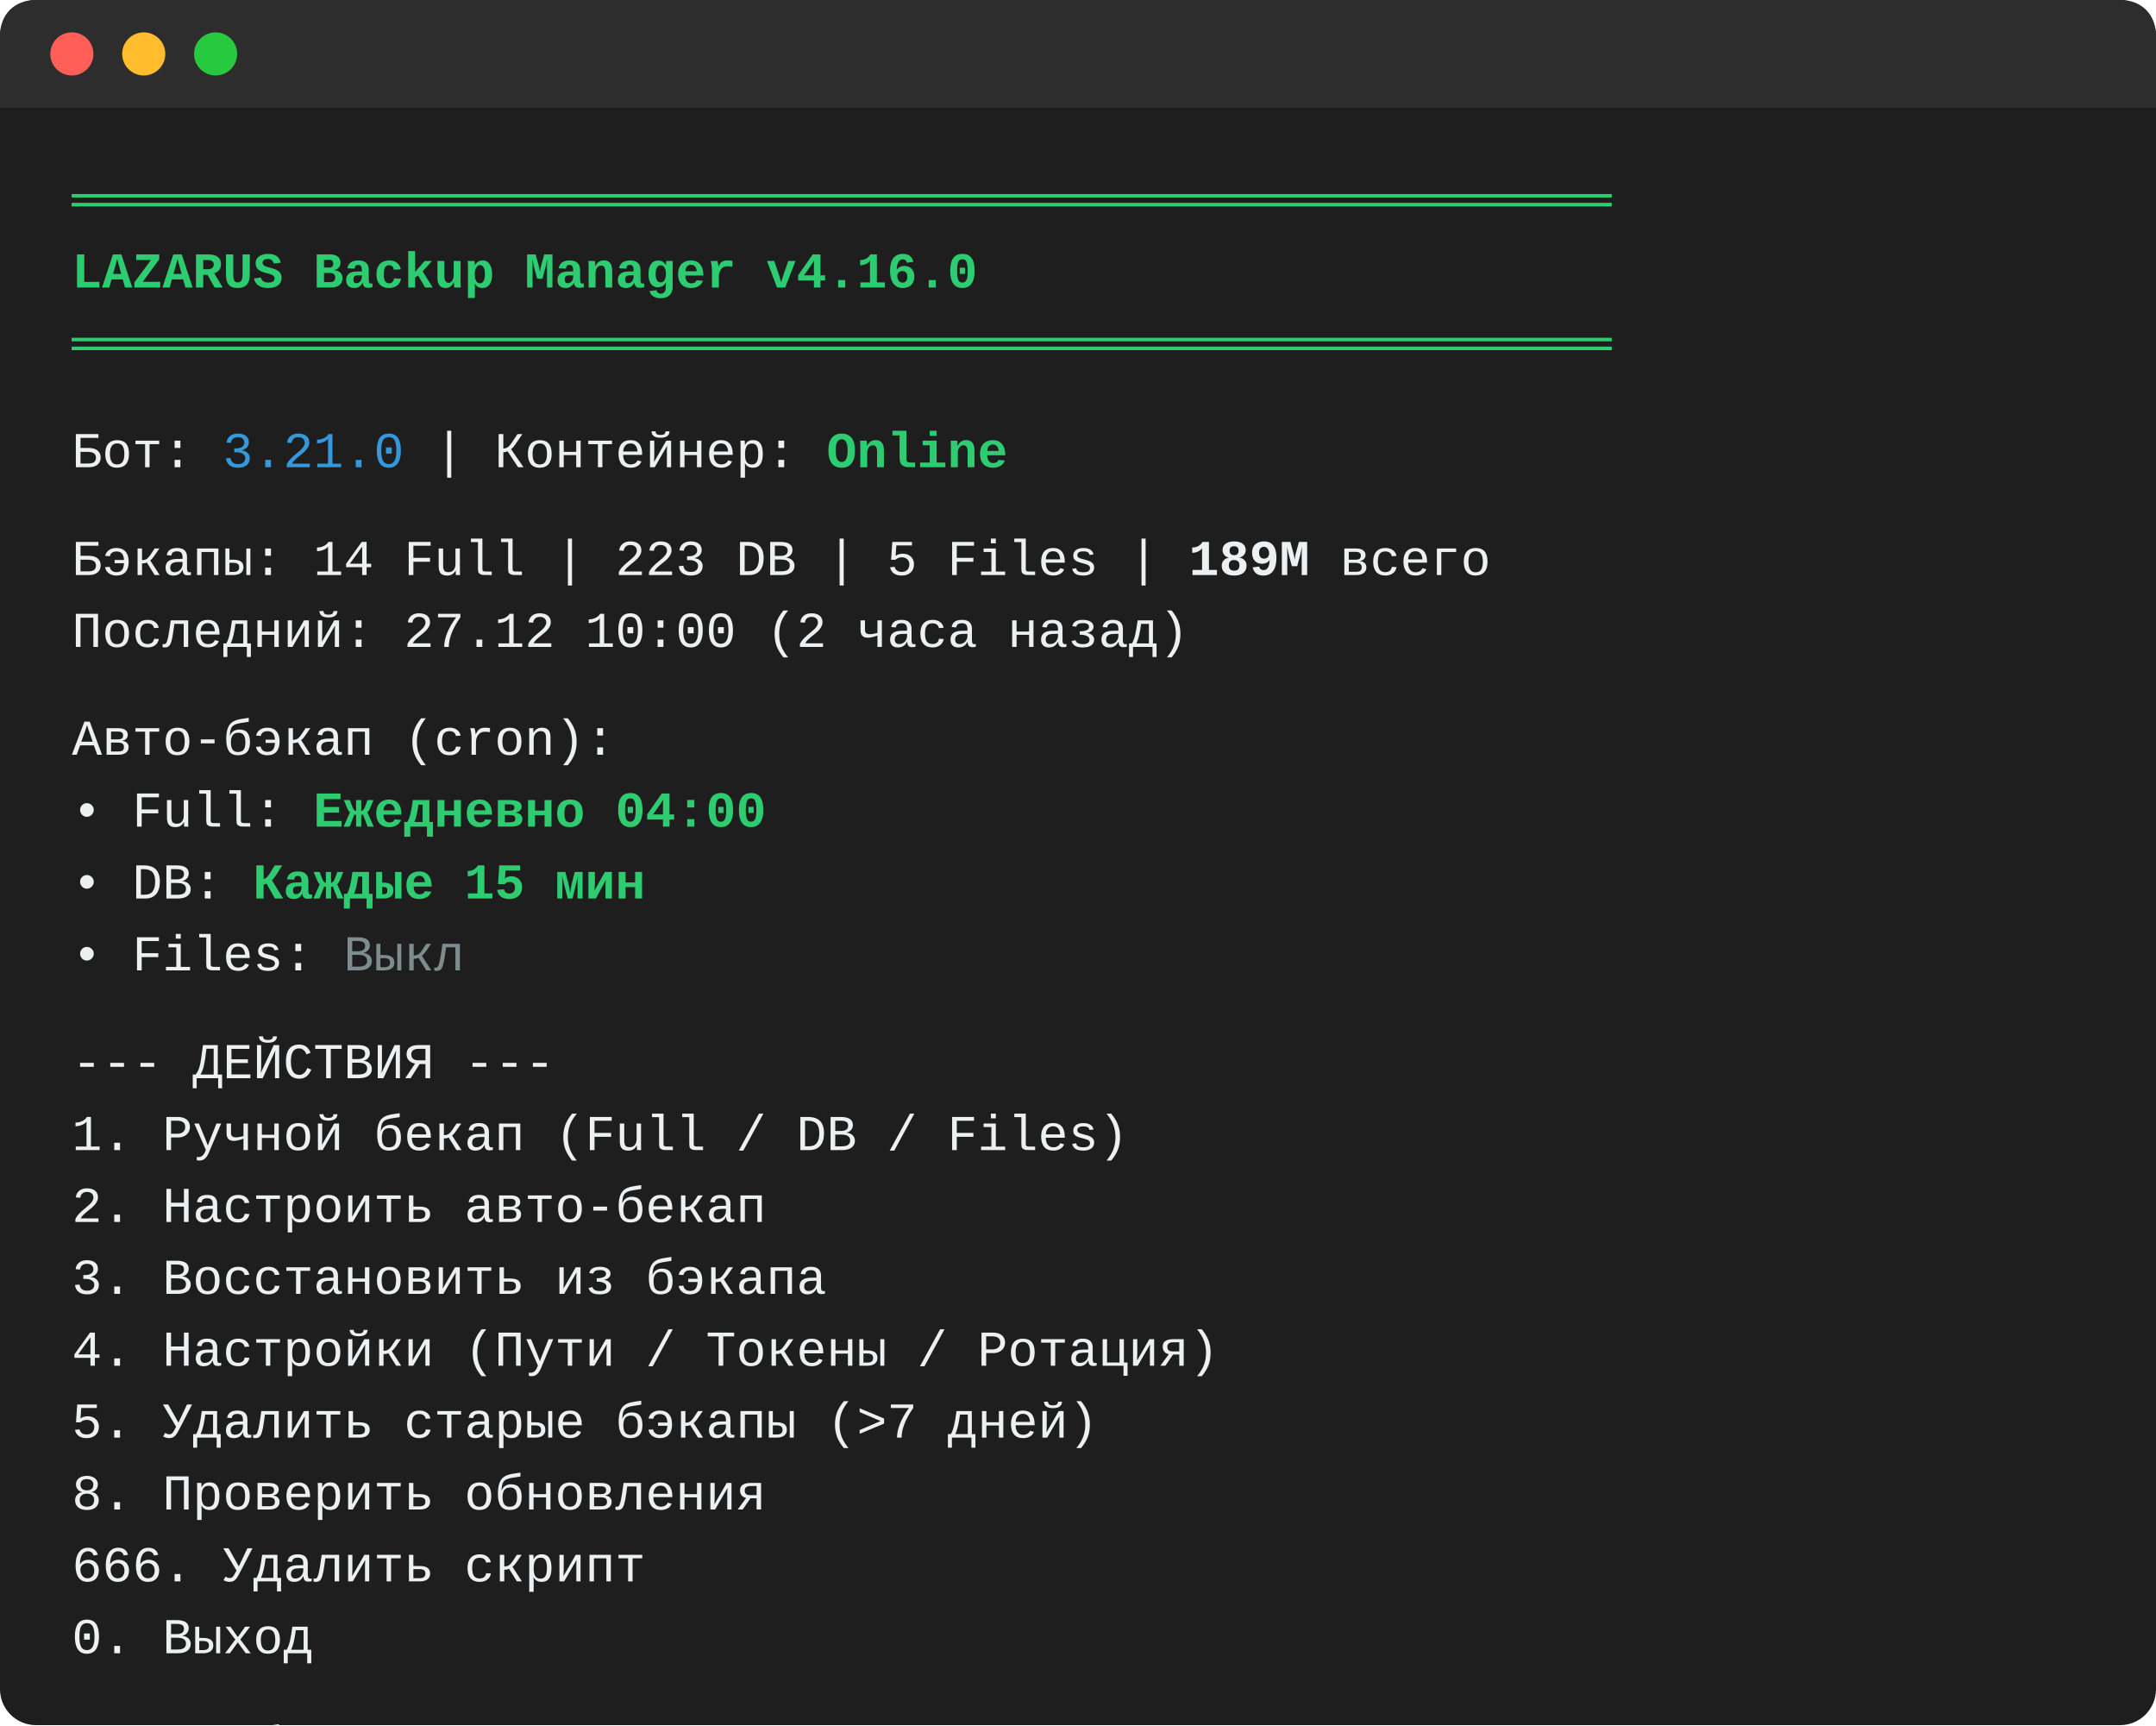
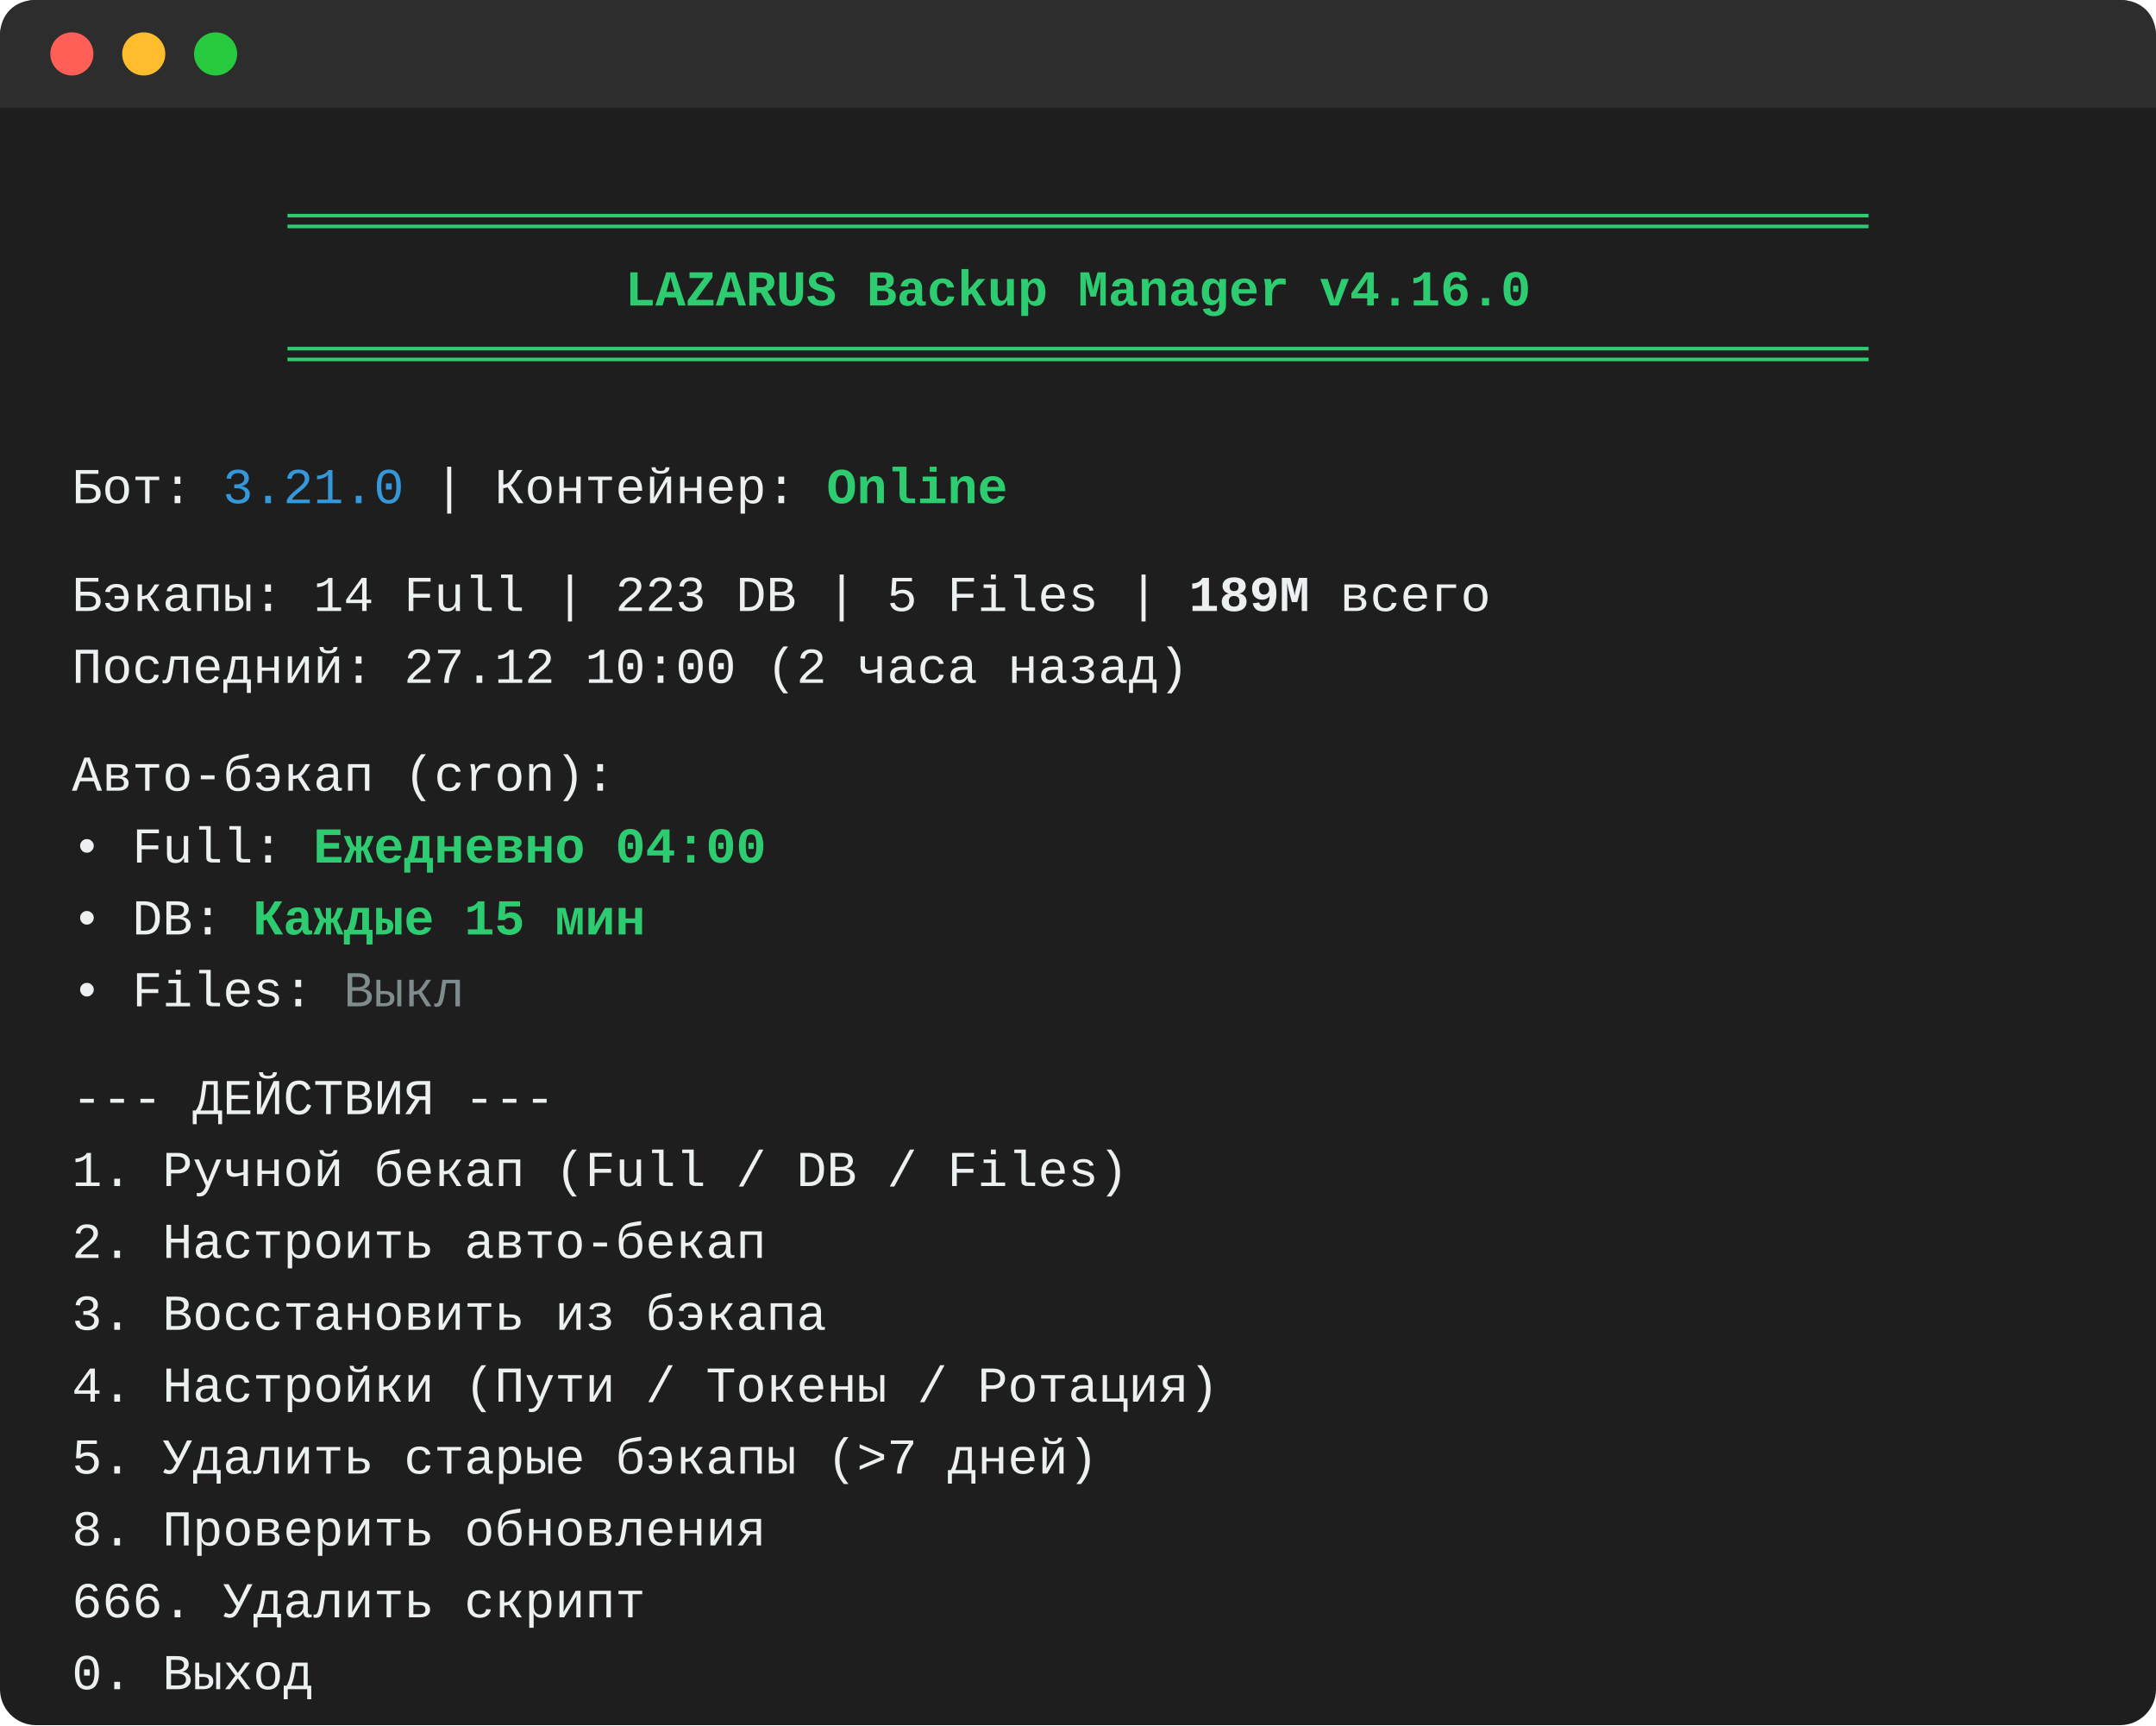
<svg xmlns="http://www.w3.org/2000/svg" width="600" height="480" viewBox="0 0 600 480">
  <style>
    .bg { fill: #1e1e1e; }
    .text { font-family: Consolas, 'Courier New', monospace; font-size: 14px; fill: #ecf0f1; white-space: pre; }
    .green { fill: #2ecc71; font-weight: bold; }
    .cyan { fill: #3498db; }
    .red { fill: #e74c3c; }
    .gray { fill: #7f8c8d; }
    .bold { font-weight: bold; }
    .window-header { fill: #2d2d2d; }
    .dot-red { fill: #ff5f56; }
    .dot-yellow { fill: #ffbd2e; }
    .dot-green { fill: #27c93f; }
+     .line-stroke { stroke: #2ecc71; stroke-width: 1; }
  </style>
  <rect x="0" y="0" width="600" height="480" rx="10" ry="10" class="bg" />
  <path d="M0 10 C0 4 4 0 10 0 L590 0 C596 0 600 4 600 10 L600 30 L0 30 Z" class="window-header" />
  <circle cx="20" cy="15" r="6" class="dot-red" />
  <circle cx="40" cy="15" r="6" class="dot-yellow" />
  <circle cx="60" cy="15" r="6" class="dot-green" />
-   <text x="20" y="60" class="text">
-     <tspan class="green">═══════════════════════════════════════════════════</tspan>
-     <tspan x="20" dy="20" class="green">  LAZARUS Backup Manager v4.16.0</tspan>
-     <tspan x="20" dy="20" class="green">═══════════════════════════════════════════════════</tspan>
-     <tspan x="20" dy="30">Бот: <tspan class="cyan">3.21.0</tspan> | Контейнер: <tspan class="green">Online</tspan>
+   <line x1="80" y1="60" x2="520" y2="60" class="line-stroke" />
+   <line x1="80" y1="63" x2="520" y2="63" class="line-stroke" />
+   <text x="300" y="85" text-anchor="middle" class="text green bold">LAZARUS Backup Manager v4.16.0</text>
+   <line x1="80" y1="97" x2="520" y2="97" class="line-stroke" />
+   <line x1="80" y1="100" x2="520" y2="100" class="line-stroke" />
+   <text x="20" y="140" class="text">
+     <tspan>Бот: <tspan class="cyan">3.21.0</tspan> | Контейнер: <tspan class="green">Online</tspan>
    </tspan>
    <tspan x="20" dy="30">Бэкапы: 14 Full | 223 DB | 5 Files | <tspan class="bold">189M</tspan> всего</tspan>
    <tspan x="20" dy="20">Последний: 27.12 10:00 (2 часа назад)</tspan>
    <tspan x="20" dy="30">Авто-бэкап (cron):</tspan>
    <tspan x="20" dy="20"> • Full:  <tspan class="green">Ежедневно 04:00</tspan>
    </tspan>
    <tspan x="20" dy="20"> • DB:    <tspan class="green">Каждые 15 мин</tspan>
    </tspan>
    <tspan x="20" dy="20"> • Files: <tspan class="gray">Выкл</tspan>
    </tspan>
    <tspan x="20" dy="30"> --- ДЕЙСТВИЯ ---</tspan>
    <tspan x="20" dy="20"> 1. Ручной бекап (Full / DB / Files)</tspan>
    <tspan x="20" dy="20"> 2. Настроить авто-бекап</tspan>
    <tspan x="20" dy="20"> 3. Восстановить из бэкапа</tspan>
    <tspan x="20" dy="20"> 4. Настройки (Пути / Токены / Ротация)</tspan>
    <tspan x="20" dy="20"> 5. Удалить старые бэкапы (&gt;7 дней)</tspan>
    <tspan x="20" dy="20"> 8. Проверить обновления</tspan>
    <tspan x="20" dy="20"> 666. Удалить скрипт</tspan>
    <tspan x="20" dy="20"> 0. Выход</tspan>
    <tspan x="20" dy="30">Ваш выбор &gt; <tspan class="green">_</tspan>
    </tspan>
  </text>
</svg>
